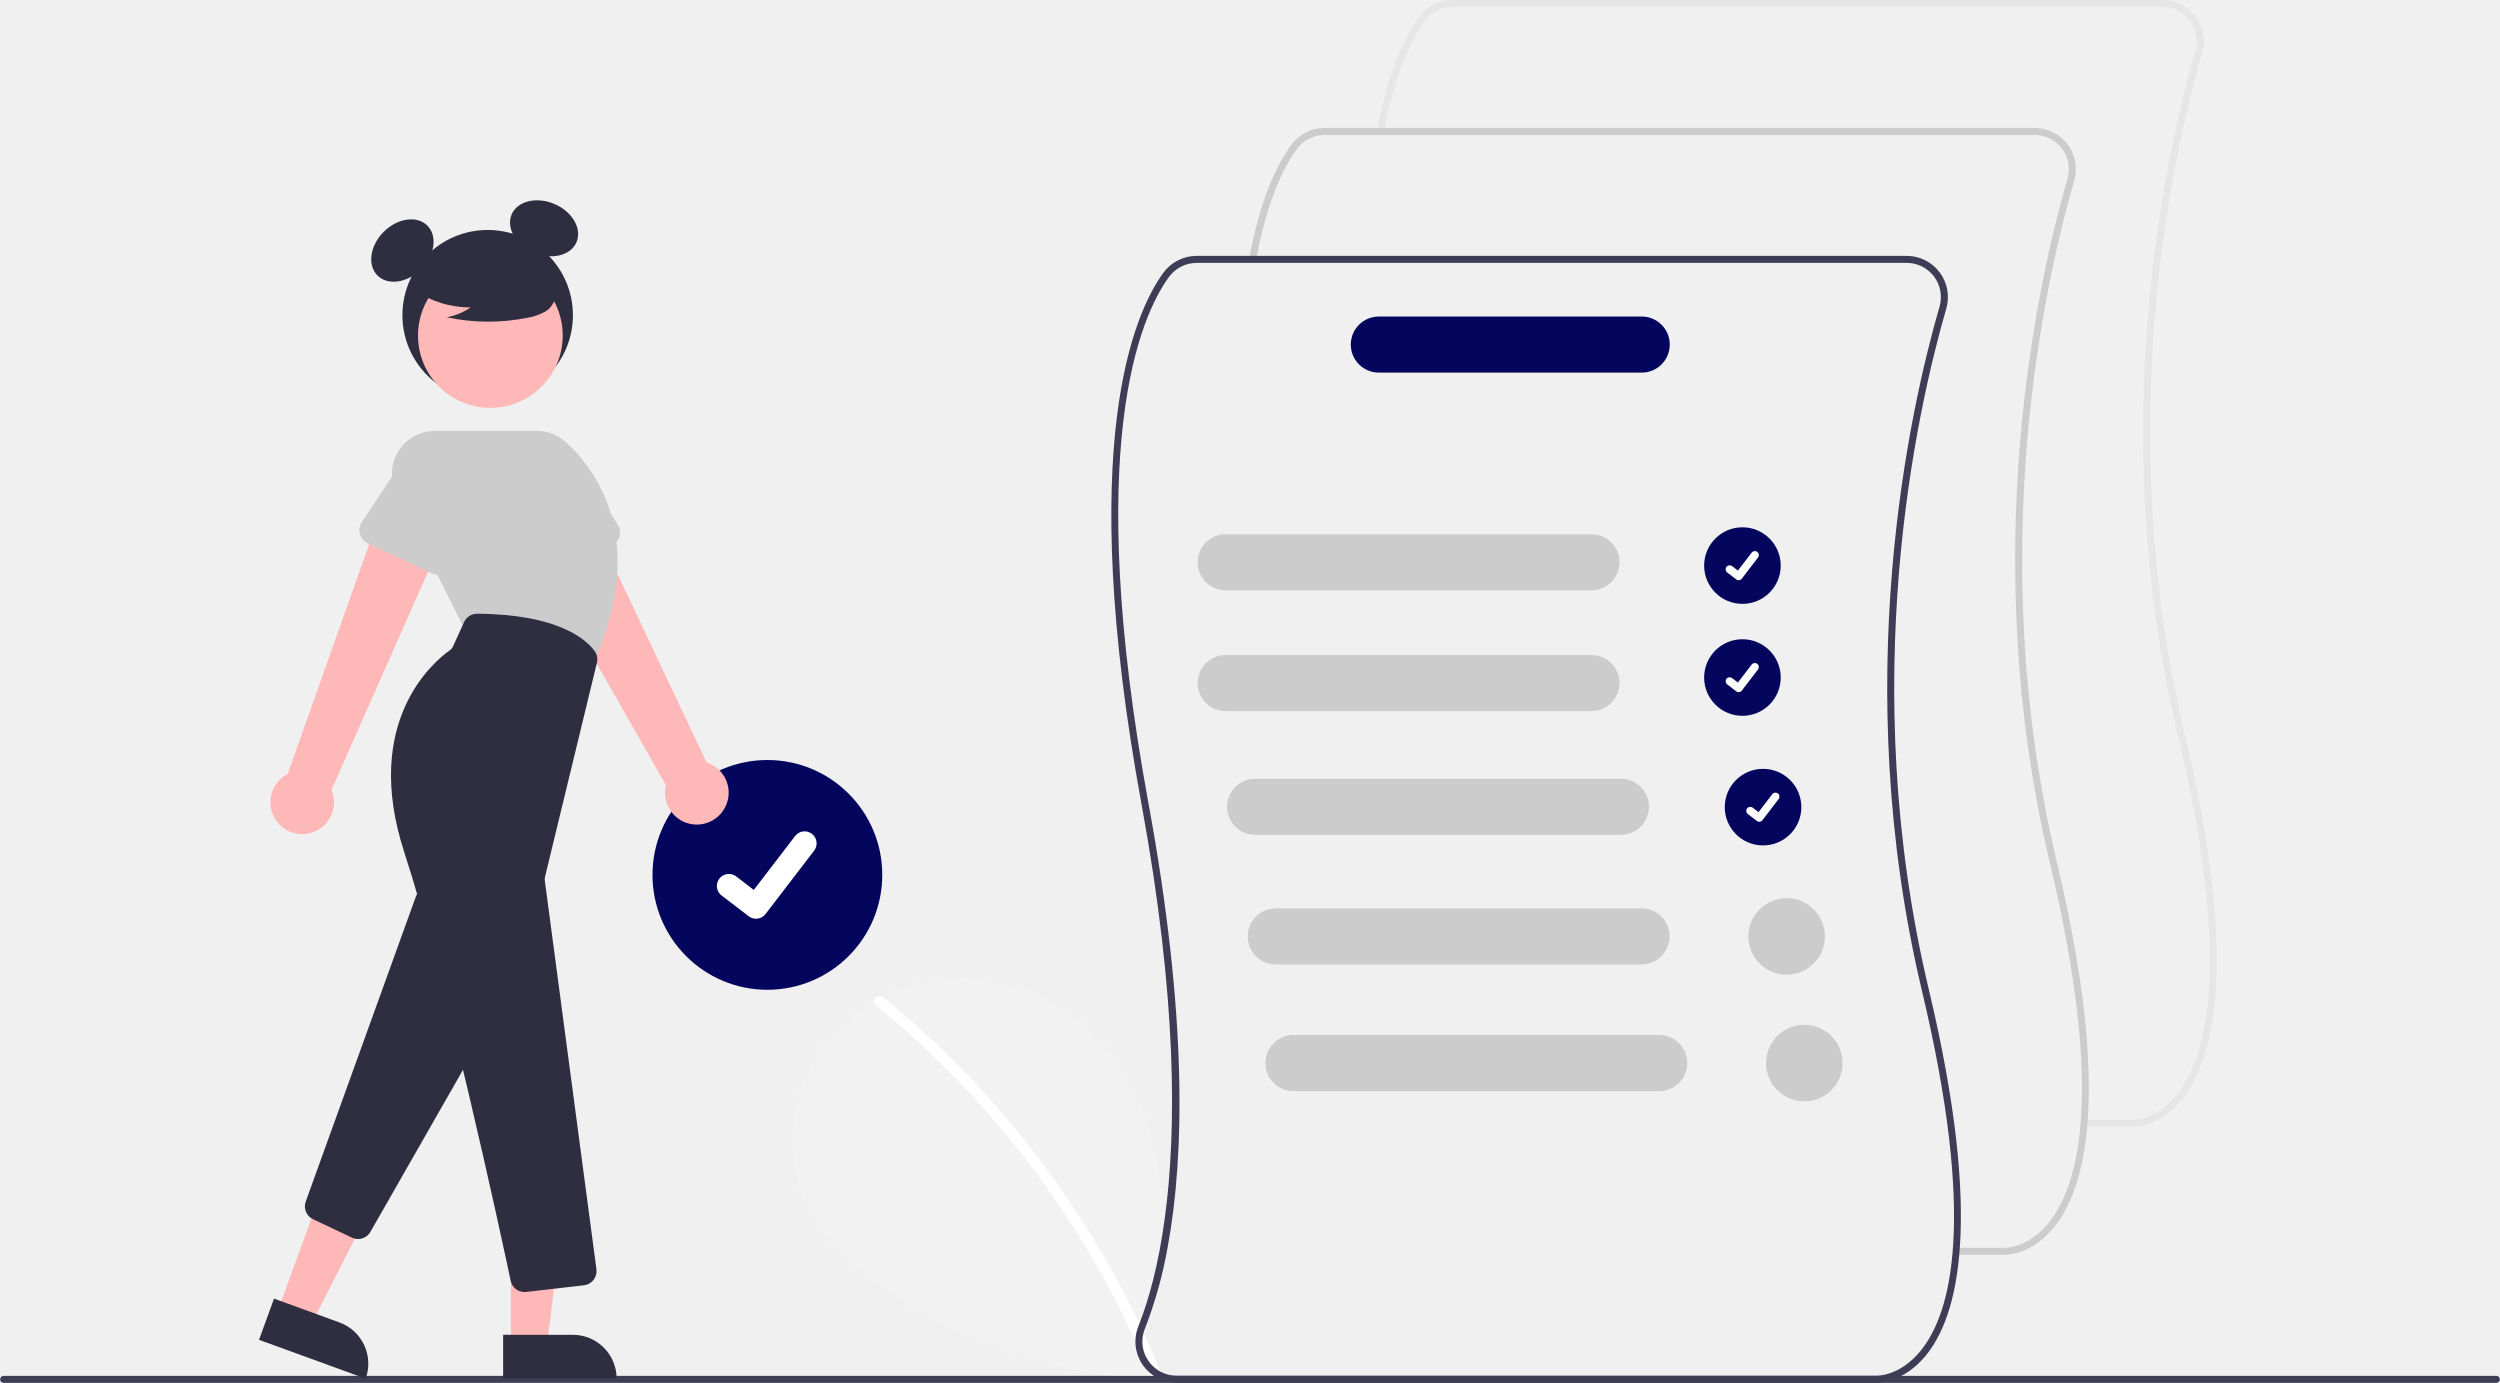
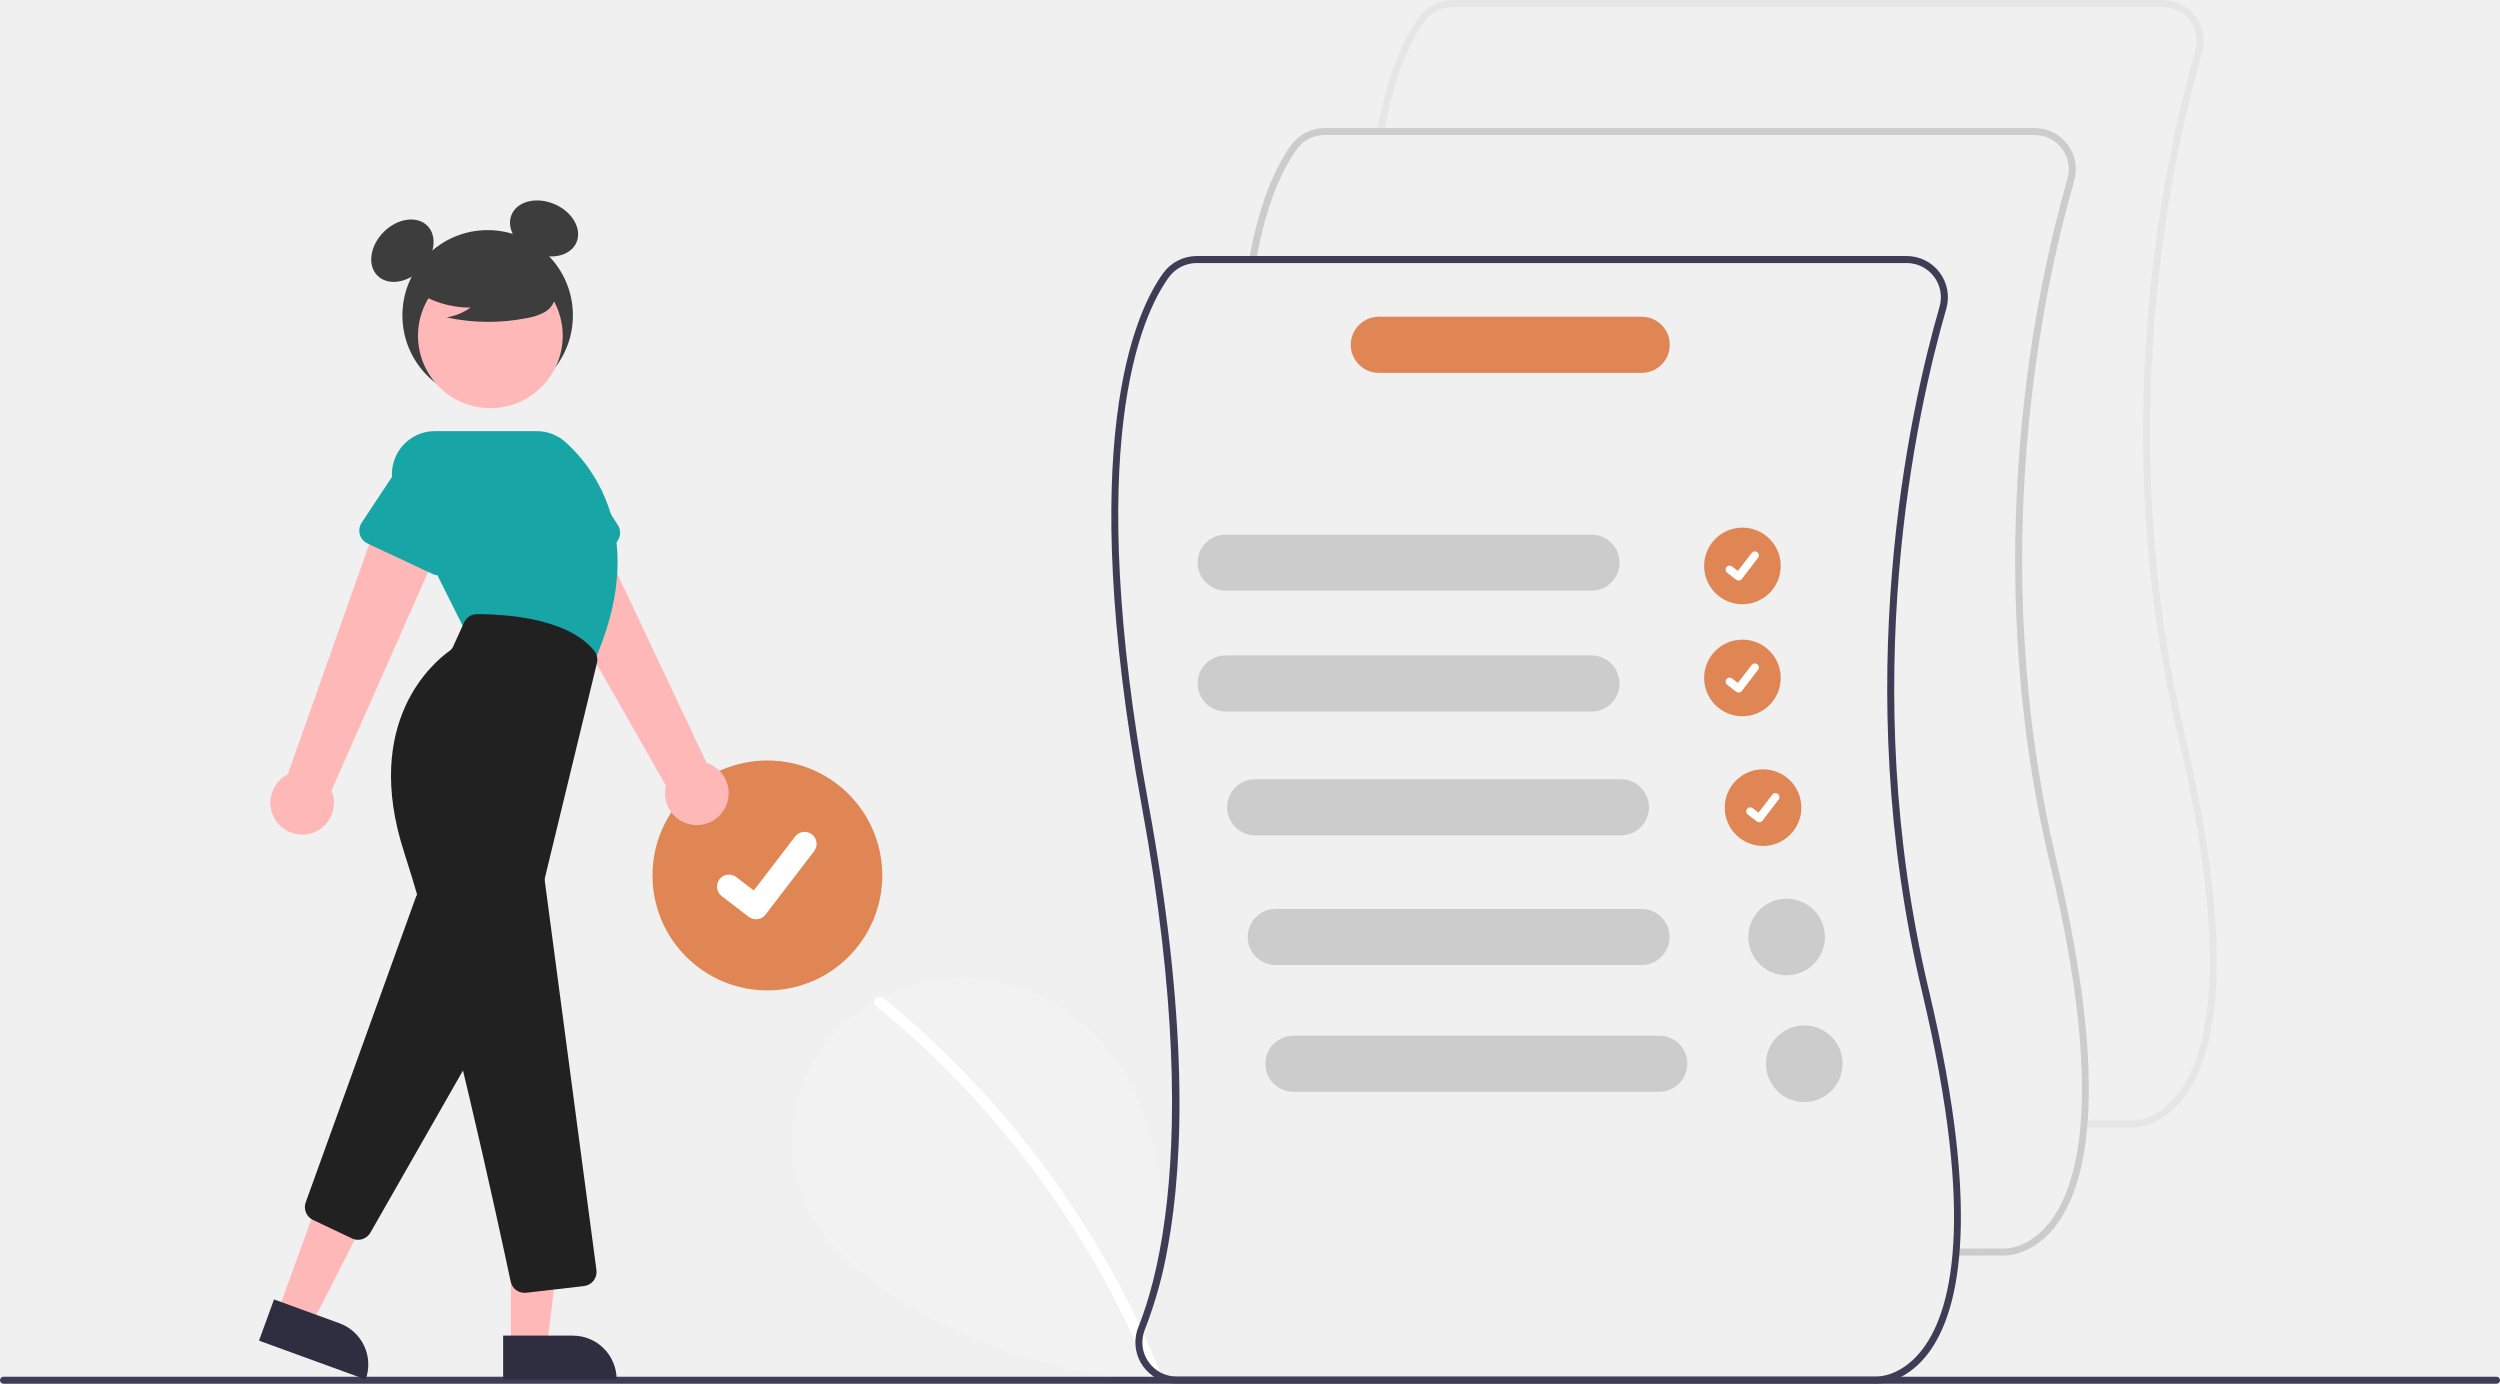
- <svg xmlns="http://www.w3.org/2000/svg" id="aa148906-9946-4a00-bfdb-f78e96a2b6cd" data-name="Layer 1" width="848.675" height="469.443" viewBox="0 0 848.675 469.443">
-   <path d="M612.366,682.319a207.534,207.534,0,0,1-40.54,1.96c-32.66-1.65-64.78-11.15-92.23-29.01-12.17-7.92-23.78-17.65-30.08-30.72-8.55-17.75-5.56-40.22,6.65-55.68a56.015,56.015,0,0,1,16.14-13.77c.92-.52,1.86-1.02,2.81-1.5a60.557,60.557,0,0,1,33.48-6.13c19.58,2.14,37.65,14.1,48.09,30.81,9.3,14.9,12.54,32.48,14.45,50.1.36,3.32.67,6.65.97,9.96a146.38,146.38,0,0,1-7.81,28.06,9.811,9.811,0,0,0-.44,1.36q3,6.51,5.71,13.14a11.557,11.557,0,0,0,5.53,1.4h37.19Z" transform="translate(-175.6623 -215.2787)" fill="#f2f2f2" />
-   <path d="M568.795,683.169a2.033,2.033,0,0,1-2.7-1.06c-.16-.38-.31-.76-.47-1.14q-2.16-5.25-4.53-10.4a316.784,316.784,0,0,0-88.17-114.1,1.478,1.478,0,0,1-.62-1.37,2.032,2.032,0,0,1,2.81-1.5,1.927,1.927,0,0,1,.42.26,317.52,317.52,0,0,1,44.26,43.95,322.504,322.504,0,0,1,34.91,51.66q4.065,7.5,7.72,15.21c.48,1.02.96,2.05,1.43,3.08q3,6.51,5.71,13.14c.03.07.06.15.09.22A1.48,1.48,0,0,1,568.795,683.169Z" transform="translate(-175.6623 -215.2787)" fill="#fff" />
-   <circle cx="260.503" cy="297" r="39" fill="#04055c" />
-   <path d="M432.3,527.156a4.045,4.045,0,0,1-2.434-.808l-.044-.033-9.165-7.017a4.072,4.072,0,1,1,4.953-6.464l5.937,4.552,14.029-18.296a4.072,4.072,0,0,1,5.709-.754l-.087.118.089-.117a4.076,4.076,0,0,1,.754,5.709l-16.502,21.52A4.074,4.074,0,0,1,432.3,527.156Z" transform="translate(-175.6623 -215.2787)" fill="#fff" />
-   <path d="M1023.147,684.721H176.853a1.191,1.191,0,0,1,0-2.381h846.294a1.191,1.191,0,0,1,0,2.381Z" transform="translate(-175.6623 -215.2787)" fill="#3f3d56" />
-   <circle cx="165.546" cy="107.005" r="28.94" fill="#2f2e41" />
-   <ellipse cx="312.268" cy="300.329" rx="11.975" ry="8.981" transform="translate(-296.5657 93.49262) rotate(-45)" fill="#2f2e41" />
-   <ellipse cx="360.359" cy="292.785" rx="8.981" ry="11.975" transform="translate(-226.111 293.8836) rotate(-66.86956)" fill="#2f2e41" />
-   <path d="M421.794,489.366A10.743,10.743,0,0,0,415.541,474.126l-41.816-88.459L354.597,399.08l47.119,82.735a10.801,10.801,0,0,0,20.078,7.551Z" transform="translate(-175.6623 -215.2787)" fill="#ffb8b8" />
-   <path d="M383.314,400.425l-22.209,9.931a4.817,4.817,0,0,1-6.604-3.096l-6.549-23.353a13.377,13.377,0,0,1,24.456-10.85l13.001,20.382a4.817,4.817,0,0,1-2.095,6.986Z" transform="translate(-175.6623 -215.2787)" fill="#ccc" />
-   <path d="M280.747,498.136a10.743,10.743,0,0,0,7.445-14.694l39.602-89.472-22.655-5.706L273.335,478.006a10.801,10.801,0,0,0,7.412,20.13Z" transform="translate(-175.6623 -215.2787)" fill="#ffb8b8" />
-   <polygon points="94.289 445.033 105.809 449.227 127.47 406.789 110.467 400.599 94.289 445.033" fill="#ffb8b8" />
-   <path d="M264.972,662.263h38.531a0,0,0,0,1,0,0v14.887a0,0,0,0,1,0,0H279.859A14.887,14.887,0,0,1,264.972,662.263v0A0,0,0,0,1,264.972,662.263Z" transform="translate(146.5349 1180.966) rotate(-159.9935)" fill="#2f2e41" />
-   <path d="M297.2,635.89a4.774,4.774,0,0,1-2.044-.459l-13.239-6.271a4.799,4.799,0,0,1-2.469-5.99L316.812,519.702a4.817,4.817,0,0,1,8.661-.841l19.762,32.937a4.822,4.822,0,0,1,.052,4.868l-43.887,76.802A4.84,4.84,0,0,1,297.2,635.89Z" transform="translate(-175.6623 -215.2787)" fill="#2f2e41" />
-   <circle cx="166.464" cy="113.913" r="24.561" fill="#ffb8b8" />
-   <path d="M376.873,440.862,333.385,428.902l-23.13-46.259A14.576,14.576,0,0,1,323.293,361.549h34.599a14.557,14.557,0,0,1,9.73,3.721c9.281,8.315,28.781,32.285,9.439,75.173Z" transform="translate(-175.6623 -215.2787)" fill="#ccc" />
-   <path d="M322.433,409.971l-22.033-10.314a4.817,4.817,0,0,1-1.974-7.022l13.39-20.223a13.377,13.377,0,0,1,24.198,11.413l-6.924,23.163a4.817,4.817,0,0,1-6.657,2.982Z" transform="translate(-175.6623 -215.2787)" fill="#ccc" />
-   <polygon points="173.428 456.629 185.687 456.629 191.52 409.341 173.425 409.342 173.428 456.629" fill="#ffb8b8" />
-   <path d="M346.463,668.404h38.531a0,0,0,0,1,0,0v14.887a0,0,0,0,1,0,0H361.35A14.887,14.887,0,0,1,346.463,668.404v0A0,0,0,0,1,346.463,668.404Z" transform="translate(555.8252 1136.4) rotate(179.9974)" fill="#2f2e41" />
-   <path d="M353.719,653.888a4.791,4.791,0,0,1-4.698-3.814c-3.524-16.604-21.826-101.651-36.111-145.459-14.534-44.57,10.218-64.872,15.328-68.489a3.763,3.763,0,0,0,1.253-1.513l3.712-8.166a4.834,4.834,0,0,1,4.397-2.827h.03c27.829.166,37.184,8.939,39.914,12.703a4.761,4.761,0,0,1,.754,3.926l-17.608,72.645a3.75,3.75,0,0,0-.073,1.377L378.136,646.171a4.818,4.818,0,0,1-4.223,5.42l-19.629,2.264A4.923,4.923,0,0,1,353.719,653.888Z" transform="translate(-175.6623 -215.2787)" fill="#2f2e41" />
-   <path d="M316.318,313.743a33.405,33.405,0,0,0,19.091,5.9,20.471,20.471,0,0,1-8.114,3.338,67.359,67.359,0,0,0,27.514.155,17.807,17.807,0,0,0,5.76-1.978,7.289,7.289,0,0,0,3.555-4.755c.604-3.449-2.083-6.582-4.876-8.693A35.967,35.967,0,0,0,329.024,301.67c-3.376.873-6.759,2.347-8.951,5.059s-2.843,6.891-.753,9.684Z" transform="translate(-175.6623 -215.2787)" fill="#2f2e41" />
-   <circle cx="591.503" cy="192" r="13" fill="#04055c" />
-   <path d="M765.877,412.238a1.348,1.348,0,0,1-.811-.269l-.015-.011-3.055-2.339a1.357,1.357,0,1,1,1.651-2.155l1.979,1.517,4.676-6.099a1.357,1.357,0,0,1,1.903-.251l-.029.039.03-.039a1.359,1.359,0,0,1,.251,1.903l-5.501,7.173A1.358,1.358,0,0,1,765.877,412.238Z" transform="translate(-175.6623 -215.2787)" fill="#fff" />
-   <circle cx="591.503" cy="230" r="13" fill="#04055c" />
-   <path d="M765.877,450.238a1.348,1.348,0,0,1-.811-.269l-.015-.011-3.055-2.339a1.357,1.357,0,1,1,1.651-2.155l1.979,1.517,4.676-6.099a1.357,1.357,0,0,1,1.903-.251l-.029.039.03-.039a1.359,1.359,0,0,1,.251,1.903l-5.501,7.173A1.358,1.358,0,0,1,765.877,450.238Z" transform="translate(-175.6623 -215.2787)" fill="#fff" />
-   <circle cx="598.503" cy="274" r="13" fill="#04055c" />
-   <path d="M772.877,494.238a1.348,1.348,0,0,1-.811-.269l-.015-.011-3.055-2.339a1.357,1.357,0,1,1,1.651-2.155l1.979,1.517,4.676-6.099a1.357,1.357,0,0,1,1.903-.251l-.029.039.03-.039a1.359,1.359,0,0,1,.251,1.903l-5.501,7.173A1.358,1.358,0,0,1,772.877,494.238Z" transform="translate(-175.6623 -215.2787)" fill="#fff" />
-   <path d="M899.521,597.818c-.135,0-.22-.003-.249-.005l-16.14.002v-2.38h16.198c.375.013,8.027.229,15.076-8.325,10.506-12.749,19.133-44.31.573-122.264-24.957-104.821-4.142-197.424,5.966-232.372a11.604,11.604,0,0,0-11.164-14.816H668.747a11.656,11.656,0,0,0-9.399,4.784c-4.282,5.89-10.158,17.205-13.835,37.665l-2.342-.421c3.757-20.904,9.824-32.552,14.252-38.643a14.041,14.041,0,0,1,11.324-5.765H909.781a13.984,13.984,0,0,1,13.451,17.856c-10.056,34.767-30.763,126.89-5.937,231.16,18.821,79.051,9.773,111.295-1.131,124.425C908.971,597.379,901.046,597.818,899.521,597.818Z" transform="translate(-175.6623 -215.2787)" fill="#e6e6e6" />
-   <path d="M856.092,641.248c-.135,0-.22-.003-.249-.005l-16.14.002v-2.38h16.198c.377.012,8.027.229,15.076-8.325,10.506-12.749,19.133-44.31.573-122.264-24.957-104.821-4.142-197.424,5.966-232.372a11.604,11.604,0,0,0-11.164-14.816H625.317a11.656,11.656,0,0,0-9.399,4.784c-4.282,5.89-10.158,17.205-13.835,37.665l-2.342-.421c3.757-20.904,9.824-32.552,14.252-38.643a14.041,14.041,0,0,1,11.324-5.765H866.352a13.984,13.984,0,0,1,13.451,17.856c-10.056,34.767-30.763,126.89-5.937,231.16,18.821,79.051,9.773,111.295-1.131,124.425C865.542,640.809,857.617,641.248,856.092,641.248Z" transform="translate(-175.6623 -215.2787)" fill="#ccc" />
-   <path d="M830.435,551.159c-24.83-104.27-4.12-196.4,5.94-231.16a13.994,13.994,0,0,0-13.45-17.86H581.886a14.031,14.031,0,0,0-11.32,5.76c-9.73,13.38-29.92,57.75-7.37,180.52,12.06,65.68,11.88,110.46,7.94,139.96-2.21,16.61-5.62,28.37-8.71,36.3l-.33.84a13.639,13.639,0,0,0-1,5.05,13.834,13.834,0,0,0,4.53,10.4,13.243,13.243,0,0,0,3.17,2.2,13.412,13.412,0,0,0,3.03,1.11,13.676,13.676,0,0,0,3.27.39H812.415c.03,0,.11.01.25.01,1.52,0,9.45-.44,16.64-9.1C840.205,662.449,849.255,630.209,830.435,551.159Zm-2.89,122.81c-7.05,8.56-14.7,8.34-15.07,8.33H575.096a11.636,11.636,0,0,1-9.63-5.11,11.367,11.367,0,0,1-1.61-9.43,9.811,9.811,0,0,1,.44-1.36,146.38,146.38,0,0,0,7.81-28.06c5.64-30.75,6.69-78.2-6.57-150.35-22.38-121.86-2.59-165.56,6.95-178.69a11.681,11.681,0,0,1,9.4-4.78H822.925a11.604,11.604,0,0,1,11.16,14.81c-10.11,34.95-30.92,127.56-5.96,232.38C846.685,629.659,838.055,661.219,827.545,673.969Z" transform="translate(-175.6623 -215.2787)" fill="#3f3d56" />
-   <path d="M715.925,415.679h-124.186a9.519,9.519,0,1,1,0-19.038h124.186a9.519,9.519,0,1,1,0,19.038Z" transform="translate(-175.6623 -215.2787)" fill="#ccc" />
-   <path d="M715.925,456.679h-124.186a9.519,9.519,0,1,1,0-19.038h124.186a9.519,9.519,0,1,1,0,19.038Z" transform="translate(-175.6623 -215.2787)" fill="#ccc" />
-   <path d="M725.925,498.679h-124.186a9.519,9.519,0,1,1,0-19.038h124.186a9.519,9.519,0,1,1,0,19.038Z" transform="translate(-175.6623 -215.2787)" fill="#ccc" />
-   <path d="M732.925,542.679h-124.186a9.519,9.519,0,1,1,0-19.038h124.186a9.519,9.519,0,1,1,0,19.038Z" transform="translate(-175.6623 -215.2787)" fill="#ccc" />
-   <path d="M732.977,341.769h-89.239a9.519,9.519,0,1,1,0-19.038h89.239a9.519,9.519,0,1,1,0,19.038Z" transform="translate(-175.6623 -215.2787)" fill="#04055c" />
-   <circle cx="606.503" cy="317.882" r="13" fill="#ccc" />
-   <path d="M738.925,585.679h-124.186a9.519,9.519,0,1,1,0-19.038h124.186a9.519,9.519,0,1,1,0,19.038Z" transform="translate(-175.6623 -215.2787)" fill="#ccc" />
-   <circle cx="612.503" cy="360.882" r="13" fill="#ccc" />
+ <svg xmlns="http://www.w3.org/2000/svg" width="430" height="238" viewBox="0 0 430 238" fill="none">
+   <g clip-path="url(#clip0)">
+     <path d="M221.265 236.782C214.467 237.784 207.588 238.117 200.725 237.776C184.177 236.939 167.902 232.123 153.994 223.068C147.828 219.053 141.946 214.12 138.754 207.493C134.421 198.494 135.936 187.103 142.123 179.265C144.38 176.437 147.155 174.068 150.301 172.283C150.767 172.02 151.243 171.766 151.724 171.523C156.966 168.886 162.853 167.807 168.688 168.415C178.608 169.5 187.764 175.564 193.054 184.035C197.766 191.589 199.407 200.502 200.375 209.435C200.557 211.118 200.715 212.807 200.866 214.485C200.023 219.347 198.698 224.112 196.909 228.711C196.818 228.935 196.744 229.165 196.686 229.4C197.7 231.601 198.664 233.821 199.58 236.062C200.44 236.529 201.403 236.773 202.382 236.772H221.225L221.265 236.782Z" fill="#F2F2F2" />
+     <path d="M199.189 237.213C199.065 237.269 198.93 237.299 198.793 237.302C198.656 237.305 198.52 237.281 198.393 237.231C198.266 237.181 198.15 237.106 198.051 237.011C197.953 236.915 197.875 236.801 197.822 236.675C197.74 236.483 197.665 236.29 197.583 236.097C196.854 234.323 196.089 232.565 195.288 230.825C185.039 208.363 169.752 188.568 150.615 172.978C150.505 172.901 150.418 172.796 150.363 172.674C150.308 172.551 150.286 172.417 150.301 172.283C150.329 172.131 150.391 171.986 150.482 171.861C150.573 171.735 150.692 171.632 150.829 171.559C150.966 171.486 151.118 171.444 151.273 171.438C151.428 171.432 151.582 171.461 151.725 171.523C151.801 171.558 151.872 171.602 151.937 171.655C160.125 178.328 167.636 185.791 174.363 193.937C181.09 202.075 187.014 210.846 192.051 220.127C193.424 222.662 194.727 225.233 195.962 227.839C196.205 228.356 196.449 228.878 196.687 229.4C197.7 231.601 198.664 233.821 199.58 236.062C199.595 236.097 199.61 236.138 199.625 236.174C199.672 236.269 199.698 236.374 199.701 236.481C199.704 236.587 199.684 236.694 199.642 236.792C199.601 236.89 199.539 236.979 199.461 237.051C199.383 237.124 199.291 237.179 199.189 237.213Z" fill="white" />
+     <path d="M131.99 170.347C142.903 170.347 151.75 161.494 151.75 150.574C151.75 139.654 142.903 130.802 131.99 130.802C121.076 130.802 112.229 139.654 112.229 150.574C112.229 161.494 121.076 170.347 131.99 170.347Z" fill="#DF8654" />
+     <path d="M130.031 158.117C129.586 158.118 129.153 157.974 128.798 157.707L128.776 157.691L124.132 154.133C123.917 153.968 123.736 153.762 123.6 153.528C123.465 153.293 123.376 153.034 123.341 152.765C123.305 152.496 123.323 152.223 123.393 151.961C123.463 151.699 123.583 151.453 123.748 151.238C123.913 151.023 124.119 150.842 124.353 150.706C124.588 150.571 124.847 150.483 125.116 150.447C125.384 150.412 125.657 150.429 125.919 150.499C126.181 150.57 126.426 150.691 126.641 150.856L129.649 153.163L136.757 143.888C136.922 143.673 137.128 143.492 137.362 143.356C137.597 143.221 137.856 143.133 138.125 143.097C138.393 143.062 138.666 143.079 138.928 143.15C139.19 143.22 139.435 143.341 139.65 143.506L139.606 143.566L139.651 143.506C140.085 143.84 140.369 144.332 140.44 144.875C140.512 145.417 140.365 145.966 140.033 146.401L131.672 157.311C131.479 157.563 131.23 157.766 130.945 157.906C130.661 158.046 130.348 158.118 130.031 158.117Z" fill="white" />
+     <path d="M429.397 238H0.603C0.444 238 0.291 237.936 0.178 237.823C0.065 237.709 0.002 237.556 0.002 237.396C0.002 237.237 0.065 237.083 0.178 236.97C0.291 236.857 0.444 236.793 0.603 236.793H429.397C429.556 236.793 429.709 236.857 429.822 236.97C429.935 237.083 429.998 237.237 429.998 237.396C429.998 237.556 429.935 237.709 429.822 237.823C429.709 237.936 429.556 238 429.397 238Z" fill="#3F3D56" />
+     <path d="M83.877 68.922C91.976 68.922 98.54 62.353 98.54 54.25C98.54 46.147 91.976 39.578 83.877 39.578C75.779 39.578 69.214 46.147 69.214 54.25C69.214 62.353 75.779 68.922 83.877 68.922Z" fill="#3D3D3D" />
+     <path d="M72.432 46.339C74.802 43.968 75.282 40.604 73.505 38.826C71.728 37.048 68.366 37.529 65.997 39.899C63.627 42.27 63.147 45.634 64.924 47.412C66.701 49.19 70.063 48.71 72.432 46.339Z" fill="#3D3D3D" />
+     <path d="M99.16 41.68C100.147 39.367 98.45 36.425 95.368 35.107C92.286 33.79 88.988 34.597 88.001 36.91C87.013 39.222 88.711 42.165 91.793 43.482C94.874 44.799 98.173 43.992 99.16 41.68Z" fill="#3D3D3D" />
+     <path d="M124.708 138.958C125.078 138.253 125.29 137.476 125.328 136.68C125.366 135.885 125.229 135.091 124.927 134.355C124.624 133.618 124.165 132.957 123.58 132.417C122.994 131.877 122.298 131.473 121.54 131.232L100.353 86.384L90.661 93.184L114.535 135.13C114.214 136.431 114.382 137.805 115.006 138.991C115.631 140.177 116.668 141.093 117.922 141.565C119.176 142.037 120.559 142.032 121.81 141.552C123.061 141.071 124.092 140.148 124.708 138.958V138.958Z" fill="#FFB8B8" />
+     <path d="M105.212 93.866L93.959 98.901C93.639 99.044 93.292 99.117 92.941 99.114C92.59 99.111 92.244 99.032 91.927 98.883C91.609 98.734 91.328 98.518 91.101 98.25C90.874 97.983 90.708 97.669 90.613 97.331L87.295 85.492C86.572 83.848 86.529 81.985 87.177 80.311C87.824 78.636 89.109 77.287 90.749 76.559C92.389 75.831 94.251 75.783 95.927 76.427C97.602 77.07 98.954 78.352 99.686 79.991L106.273 90.324C106.462 90.62 106.584 90.953 106.633 91.301C106.681 91.648 106.654 92.002 106.553 92.338C106.452 92.675 106.28 92.985 106.049 93.249C105.817 93.512 105.532 93.723 105.212 93.866Z" fill="#17A6A5" />
+     <path d="M53.243 143.404C54.019 143.224 54.745 142.876 55.371 142.385C55.997 141.893 56.508 141.271 56.868 140.56C57.227 139.85 57.427 139.069 57.452 138.274C57.478 137.478 57.329 136.686 57.015 135.954L77.081 90.593L65.602 87.7L49.488 133.198C48.294 133.807 47.365 134.832 46.876 136.08C46.387 137.328 46.373 138.712 46.836 139.97C47.298 141.228 48.206 142.273 49.388 142.905C50.569 143.538 51.941 143.716 53.243 143.404H53.243Z" fill="#FFB8B8" />
+     <path d="M47.774 225.625L53.611 227.751L64.586 206.236L55.971 203.097L47.774 225.625Z" fill="#FFB8B8" />
+     <path d="M62.894 237.275L44.55 230.592L47.13 223.5L58.387 227.601C60.267 228.286 61.797 229.69 62.643 231.504C63.488 233.319 63.578 235.395 62.894 237.275Z" fill="#2F2E41" />
+     <path d="M61.58 213.243C61.222 213.243 60.868 213.164 60.544 213.01L53.836 209.831C53.286 209.573 52.853 209.118 52.621 208.556C52.39 207.994 52.377 207.366 52.586 206.795L71.517 154.338C71.673 153.903 71.95 153.522 72.315 153.239C72.679 152.956 73.117 152.781 73.576 152.737C74.035 152.692 74.498 152.779 74.91 152.987C75.323 153.194 75.667 153.515 75.905 153.911L85.918 170.61C86.141 170.982 86.26 171.407 86.265 171.84C86.27 172.274 86.159 172.701 85.944 173.078L63.708 212.015C63.492 212.389 63.182 212.699 62.809 212.915C62.435 213.131 62.011 213.244 61.58 213.243Z" fill="#212121" />
+     <path d="M84.343 70.204C91.215 70.204 96.787 64.629 96.787 57.752C96.787 50.875 91.215 45.3 84.343 45.3C77.47 45.3 71.898 50.875 71.898 57.752C71.898 64.629 77.47 70.204 84.343 70.204Z" fill="#FFB8B8" />
+     <path d="M101.948 114.367L79.914 108.304L68.195 84.851C67.632 83.725 67.366 82.473 67.422 81.214C67.479 79.956 67.856 78.733 68.518 77.661C69.18 76.59 70.104 75.705 71.204 75.092C72.303 74.479 73.541 74.157 74.8 74.157H92.331C94.15 74.156 95.906 74.827 97.261 76.043C101.963 80.259 111.843 92.411 102.043 114.155L101.948 114.367Z" fill="#17A6A5" />
+     <path d="M74.365 98.706L63.201 93.477C62.883 93.328 62.601 93.113 62.374 92.845C62.148 92.578 61.981 92.264 61.886 91.926C61.791 91.588 61.77 91.234 61.824 90.887C61.879 90.541 62.007 90.21 62.2 89.917L68.985 79.665C69.755 78.043 71.136 76.793 72.826 76.189C74.516 75.584 76.376 75.675 77.999 76.441C79.621 77.207 80.874 78.585 81.483 80.274C82.092 81.963 82.006 83.825 81.246 85.451L77.737 97.194C77.637 97.53 77.465 97.841 77.234 98.105C77.002 98.368 76.717 98.579 76.397 98.723C76.077 98.866 75.73 98.939 75.379 98.936C75.028 98.933 74.682 98.855 74.365 98.706Z" fill="#17A6A5" />
+     <path d="M87.871 231.504H94.082L97.038 207.529L87.87 207.53L87.871 231.504Z" fill="#FFB8B8" />
+     <path d="M106.062 237.275L86.54 237.275L86.54 229.728L98.519 229.728C100.52 229.727 102.438 230.523 103.853 231.938C105.268 233.353 106.062 235.273 106.062 237.275Z" fill="#2F2E41" />
+     <path d="M90.216 222.368C89.658 222.369 89.116 222.177 88.683 221.825C88.249 221.472 87.95 220.981 87.836 220.434C86.051 212.016 76.777 168.899 69.54 146.689C62.175 124.092 74.717 113.8 77.306 111.966C77.581 111.771 77.8 111.507 77.941 111.199L79.821 107.059C80.016 106.632 80.33 106.27 80.725 106.016C81.12 105.762 81.58 105.626 82.049 105.626H82.064C96.165 105.711 100.905 110.158 102.288 112.066C102.492 112.351 102.632 112.676 102.698 113.02C102.764 113.363 102.754 113.717 102.67 114.057L93.749 150.887C93.693 151.115 93.681 151.352 93.712 151.585L102.588 218.456C102.63 218.777 102.609 219.104 102.524 219.417C102.439 219.73 102.293 220.023 102.093 220.278C101.894 220.534 101.646 220.748 101.364 220.907C101.081 221.065 100.77 221.166 100.448 221.204L90.503 222.352C90.408 222.363 90.312 222.368 90.216 222.368Z" fill="#212121" />
+     <path d="M71.266 49.92C74.11 51.881 77.485 52.925 80.939 52.911C79.707 53.766 78.305 54.343 76.828 54.603C81.42 55.589 86.166 55.616 90.769 54.682C91.792 54.518 92.779 54.178 93.687 53.679C94.139 53.426 94.534 53.081 94.844 52.665C95.154 52.25 95.374 51.774 95.488 51.268C95.794 49.52 94.433 47.932 93.018 46.861C90.852 45.247 88.354 44.135 85.705 43.605C83.057 43.076 80.324 43.142 77.704 43.799C75.993 44.242 74.279 44.989 73.168 46.364C72.057 47.738 71.728 49.858 72.787 51.273L71.266 49.92Z" fill="#3D3D3D" />
+     <path d="M299.698 103.932C303.336 103.932 306.285 100.981 306.285 97.341C306.285 93.701 303.336 90.75 299.698 90.75C296.06 90.75 293.111 93.701 293.111 97.341C293.111 100.981 296.06 103.932 299.698 103.932Z" fill="#DF8654" />
+     <path d="M299.045 99.855C298.897 99.856 298.753 99.808 298.634 99.719L298.627 99.713L297.079 98.527C297.007 98.472 296.947 98.404 296.901 98.326C296.856 98.247 296.826 98.161 296.814 98.071C296.802 97.981 296.808 97.89 296.831 97.803C296.855 97.715 296.895 97.633 296.95 97.561C297.005 97.49 297.074 97.429 297.152 97.384C297.23 97.339 297.317 97.309 297.406 97.298C297.496 97.286 297.587 97.292 297.675 97.315C297.762 97.339 297.844 97.379 297.915 97.435L298.918 98.204L301.287 95.112C301.342 95.04 301.411 94.98 301.489 94.935C301.567 94.89 301.654 94.86 301.743 94.849C301.833 94.837 301.924 94.843 302.011 94.866C302.098 94.889 302.18 94.93 302.252 94.985L302.237 95.005L302.252 94.985C302.397 95.096 302.491 95.26 302.515 95.441C302.539 95.622 302.49 95.805 302.379 95.95L299.592 99.587C299.528 99.67 299.445 99.738 299.35 99.785C299.255 99.831 299.151 99.856 299.045 99.855Z" fill="white" />
+     <path d="M299.698 123.197C303.336 123.197 306.285 120.246 306.285 116.606C306.285 112.966 303.336 110.016 299.698 110.016C296.06 110.016 293.111 112.966 293.111 116.606C293.111 120.246 296.06 123.197 299.698 123.197Z" fill="#DF8654" />
+     <path d="M299.045 119.121C298.897 119.121 298.753 119.073 298.634 118.984L298.627 118.978L297.079 117.793C297.007 117.738 296.947 117.669 296.901 117.591C296.856 117.513 296.826 117.426 296.814 117.336C296.802 117.247 296.808 117.156 296.831 117.068C296.855 116.981 296.895 116.899 296.95 116.827C297.005 116.755 297.074 116.695 297.152 116.649C297.23 116.604 297.317 116.575 297.406 116.563C297.496 116.551 297.587 116.557 297.675 116.581C297.762 116.604 297.844 116.645 297.915 116.7L298.918 117.469L301.287 114.377C301.342 114.306 301.411 114.246 301.489 114.2C301.567 114.155 301.654 114.126 301.743 114.114C301.833 114.102 301.924 114.108 302.011 114.131C302.098 114.155 302.18 114.195 302.252 114.25L302.237 114.27L302.252 114.25C302.397 114.362 302.491 114.526 302.515 114.706C302.539 114.887 302.49 115.07 302.379 115.215L299.592 118.852C299.528 118.936 299.445 119.004 299.35 119.05C299.255 119.097 299.151 119.121 299.045 119.121Z" fill="white" />
+     <path d="M303.245 145.504C306.882 145.504 309.831 142.554 309.831 138.914C309.831 135.274 306.882 132.323 303.245 132.323C299.607 132.323 296.658 135.274 296.658 138.914C296.658 142.554 299.607 145.504 303.245 145.504Z" fill="#DF8654" />
+     <path d="M302.592 141.428C302.444 141.428 302.299 141.38 302.181 141.291L302.173 141.286L300.626 140.1C300.554 140.045 300.493 139.976 300.448 139.898C300.402 139.82 300.373 139.733 300.361 139.644C300.349 139.554 300.355 139.463 300.378 139.375C300.401 139.288 300.442 139.206 300.497 139.134C300.552 139.062 300.62 139.002 300.699 138.957C300.777 138.911 300.863 138.882 300.953 138.87C301.043 138.859 301.134 138.865 301.221 138.888C301.309 138.912 301.39 138.952 301.462 139.007L302.465 139.777L304.834 136.685C304.889 136.613 304.958 136.553 305.036 136.508C305.114 136.462 305.2 136.433 305.29 136.421C305.379 136.409 305.47 136.415 305.558 136.439C305.645 136.462 305.727 136.502 305.798 136.557L305.784 136.577L305.799 136.558C305.943 136.669 306.038 136.833 306.062 137.014C306.086 137.195 306.037 137.378 305.926 137.523L303.139 141.159C303.075 141.243 302.992 141.311 302.897 141.358C302.802 141.404 302.698 141.428 302.592 141.428Z" fill="white" />
+     <path d="M366.759 193.941C366.691 193.941 366.648 193.94 366.633 193.939L358.455 193.94V192.733H366.663C366.853 192.74 370.729 192.85 374.301 188.513C379.624 182.049 383.996 166.048 374.592 126.527C361.946 73.384 372.493 26.436 377.614 8.718C377.867 7.841 377.912 6.918 377.746 6.021C377.581 5.124 377.209 4.278 376.66 3.549C376.111 2.82 375.401 2.23 374.585 1.823C373.769 1.416 372.869 1.205 371.958 1.206H249.832C248.904 1.208 247.989 1.428 247.161 1.849C246.334 2.271 245.617 2.882 245.07 3.632C242.9 6.618 239.923 12.355 238.06 22.728L236.874 22.514C238.777 11.916 241.851 6.011 244.095 2.923C244.754 2.019 245.617 1.283 246.614 0.775C247.611 0.267 248.714 0.002 249.832 3.28354e-06H371.958C373.056 -0.001 374.14 0.254 375.123 0.744C376.107 1.234 376.963 1.946 377.624 2.824C378.285 3.702 378.733 4.722 378.932 5.803C379.131 6.884 379.077 7.997 378.773 9.053C373.678 26.679 363.186 73.384 375.765 126.247C385.301 166.325 380.716 182.672 375.192 189.329C371.547 193.719 367.532 193.941 366.759 193.941Z" fill="#E6E6E6" />
+     <path d="M344.755 215.96C344.686 215.96 344.643 215.958 344.628 215.957L336.451 215.958V214.751H344.658C344.849 214.757 348.725 214.868 352.297 210.531C357.62 204.067 361.991 188.066 352.587 148.545C339.942 95.402 350.488 48.454 355.61 30.736C355.862 29.859 355.907 28.936 355.742 28.039C355.576 27.142 355.204 26.296 354.655 25.567C354.107 24.838 353.396 24.248 352.58 23.841C351.764 23.434 350.865 23.223 349.953 23.224H227.828C226.899 23.226 225.984 23.446 225.157 23.867C224.329 24.289 223.613 24.9 223.065 25.65C220.896 28.636 217.919 34.373 216.056 44.746L214.869 44.532C216.772 33.934 219.846 28.029 222.09 24.941C222.749 24.037 223.613 23.301 224.61 22.793C225.607 22.285 226.709 22.02 227.828 22.018H349.953C351.052 22.017 352.135 22.272 353.119 22.762C354.102 23.252 354.958 23.964 355.619 24.842C356.28 25.72 356.728 26.74 356.928 27.821C357.127 28.902 357.072 30.015 356.768 31.071C351.673 48.697 341.181 95.402 353.76 148.266C363.296 188.343 358.712 204.69 353.187 211.347C349.543 215.737 345.527 215.96 344.755 215.96Z" fill="#CCCCCC" />
+     <path d="M331.755 170.286C319.174 117.423 329.668 70.714 334.765 53.091C335.068 52.035 335.122 50.923 334.923 49.842C334.723 48.761 334.275 47.741 333.614 46.863C332.953 45.985 332.098 45.273 331.115 44.782C330.132 44.292 329.048 44.037 327.95 44.037H205.822C204.704 44.038 203.602 44.303 202.605 44.81C201.608 45.318 200.745 46.053 200.086 46.957C195.156 53.74 184.927 76.235 196.352 138.478C202.463 171.776 202.371 194.479 200.375 209.435C199.255 217.856 197.528 223.818 195.962 227.839L195.795 228.265C195.465 229.078 195.293 229.947 195.288 230.825C195.277 231.816 195.475 232.799 195.871 233.707C196.266 234.616 196.85 235.431 197.583 236.097C198.061 236.546 198.603 236.921 199.189 237.213C199.677 237.462 200.192 237.651 200.725 237.776C201.267 237.908 201.823 237.974 202.382 237.973H322.625C322.64 237.973 322.681 237.978 322.752 237.978C323.522 237.978 327.54 237.755 331.183 233.365C336.705 226.708 341.291 210.363 331.755 170.286ZM330.291 232.549C326.719 236.888 322.843 236.777 322.655 236.772H202.382C201.419 236.771 200.47 236.535 199.62 236.084C198.769 235.632 198.042 234.979 197.502 234.181C197.027 233.491 196.708 232.706 196.567 231.881C196.426 231.055 196.467 230.209 196.686 229.4C196.744 229.165 196.818 228.935 196.909 228.711C198.698 224.112 200.023 219.347 200.867 214.485C203.724 198.895 204.256 174.839 197.538 138.26C186.199 76.479 196.226 54.323 201.059 47.667C201.607 46.917 202.324 46.307 203.152 45.886C203.979 45.466 204.894 45.245 205.822 45.243H327.95C328.861 45.243 329.76 45.454 330.576 45.861C331.391 46.267 332.101 46.858 332.649 47.586C333.198 48.314 333.57 49.16 333.735 50.056C333.901 50.953 333.856 51.876 333.604 52.752C328.482 70.471 317.938 117.423 330.585 170.565C339.989 210.084 335.616 226.085 330.291 232.549Z" fill="#3F3D56" />
+     <path d="M273.736 101.6H210.814C209.535 101.6 208.309 101.091 207.404 100.186C206.5 99.281 205.991 98.054 205.991 96.774C205.991 95.494 206.5 94.266 207.404 93.362C208.309 92.457 209.535 91.948 210.814 91.948H273.736C275.015 91.948 276.242 92.457 277.146 93.362C278.051 94.266 278.559 95.494 278.559 96.774C278.559 98.054 278.051 99.281 277.146 100.186C276.242 101.091 275.015 101.6 273.736 101.6Z" fill="#CCCCCC" />
+     <path d="M273.736 122.386H210.814C209.535 122.386 208.309 121.878 207.404 120.973C206.5 120.068 205.991 118.84 205.991 117.56C205.991 116.28 206.5 115.053 207.404 114.148C208.309 113.243 209.535 112.734 210.814 112.734H273.736C275.015 112.734 276.242 113.243 277.146 114.148C278.051 115.053 278.559 116.28 278.559 117.56C278.559 118.84 278.051 120.068 277.146 120.973C276.242 121.878 275.015 122.386 273.736 122.386Z" fill="#CCCCCC" />
+     <path d="M278.803 143.679H215.881C214.602 143.679 213.375 143.171 212.471 142.266C211.566 141.361 211.058 140.134 211.058 138.854C211.058 137.574 211.566 136.346 212.471 135.441C213.375 134.536 214.602 134.028 215.881 134.028H278.803C280.082 134.028 281.308 134.536 282.213 135.441C283.117 136.346 283.625 137.574 283.625 138.854C283.625 140.134 283.117 141.361 282.213 142.266C281.308 143.171 280.082 143.679 278.803 143.679Z" fill="#CCCCCC" />
+     <path d="M282.349 165.987H219.428C218.149 165.987 216.922 165.478 216.017 164.573C215.113 163.668 214.605 162.441 214.605 161.161C214.605 159.881 215.113 158.654 216.017 157.749C216.922 156.843 218.149 156.335 219.428 156.335H282.349C283.628 156.335 284.855 156.843 285.76 157.749C286.664 158.654 287.172 159.881 287.172 161.161C287.172 162.441 286.664 163.668 285.76 164.573C284.855 165.478 283.628 165.987 282.349 165.987Z" fill="#CCCCCC" />
+     <path d="M282.376 64.129H237.161C236.528 64.129 235.9 64.005 235.314 63.763C234.728 63.521 234.196 63.165 233.748 62.717C233.299 62.269 232.944 61.737 232.701 61.151C232.458 60.565 232.333 59.937 232.333 59.303C232.333 58.669 232.458 58.041 232.701 57.455C232.944 56.869 233.299 56.337 233.748 55.889C234.196 55.441 234.728 55.085 235.314 54.843C235.9 54.601 236.528 54.476 237.161 54.477H282.376C283.655 54.477 284.882 54.985 285.786 55.89C286.691 56.795 287.199 58.023 287.199 59.303C287.199 60.583 286.691 61.81 285.786 62.715C284.882 63.62 283.655 64.129 282.376 64.129Z" fill="#DF8654" />
+     <path d="M307.298 167.752C310.936 167.752 313.885 164.801 313.885 161.161C313.885 157.521 310.936 154.57 307.298 154.57C303.66 154.57 300.711 157.521 300.711 161.161C300.711 164.801 303.66 167.752 307.298 167.752Z" fill="#CCCCCC" />
+     <path d="M285.389 187.787H222.468C221.189 187.787 219.962 187.279 219.057 186.374C218.153 185.469 217.645 184.241 217.645 182.961C217.645 181.681 218.153 180.454 219.057 179.549C219.962 178.644 221.189 178.135 222.468 178.135H285.389C286.668 178.135 287.895 178.644 288.8 179.549C289.704 180.454 290.212 181.681 290.212 182.961C290.212 184.241 289.704 185.469 288.8 186.374C287.895 187.279 286.668 187.787 285.389 187.787Z" fill="#CCCCCC" />
+     <path d="M310.338 189.552C313.976 189.552 316.925 186.601 316.925 182.961C316.925 179.321 313.976 176.37 310.338 176.37C306.7 176.37 303.751 179.321 303.751 182.961C303.751 186.601 306.7 189.552 310.338 189.552Z" fill="#CCCCCC" />
+   </g>
+   <defs>
+     <clipPath id="clip0">
+       <rect width="430" height="238" fill="white" />
+     </clipPath>
+   </defs>
</svg>
